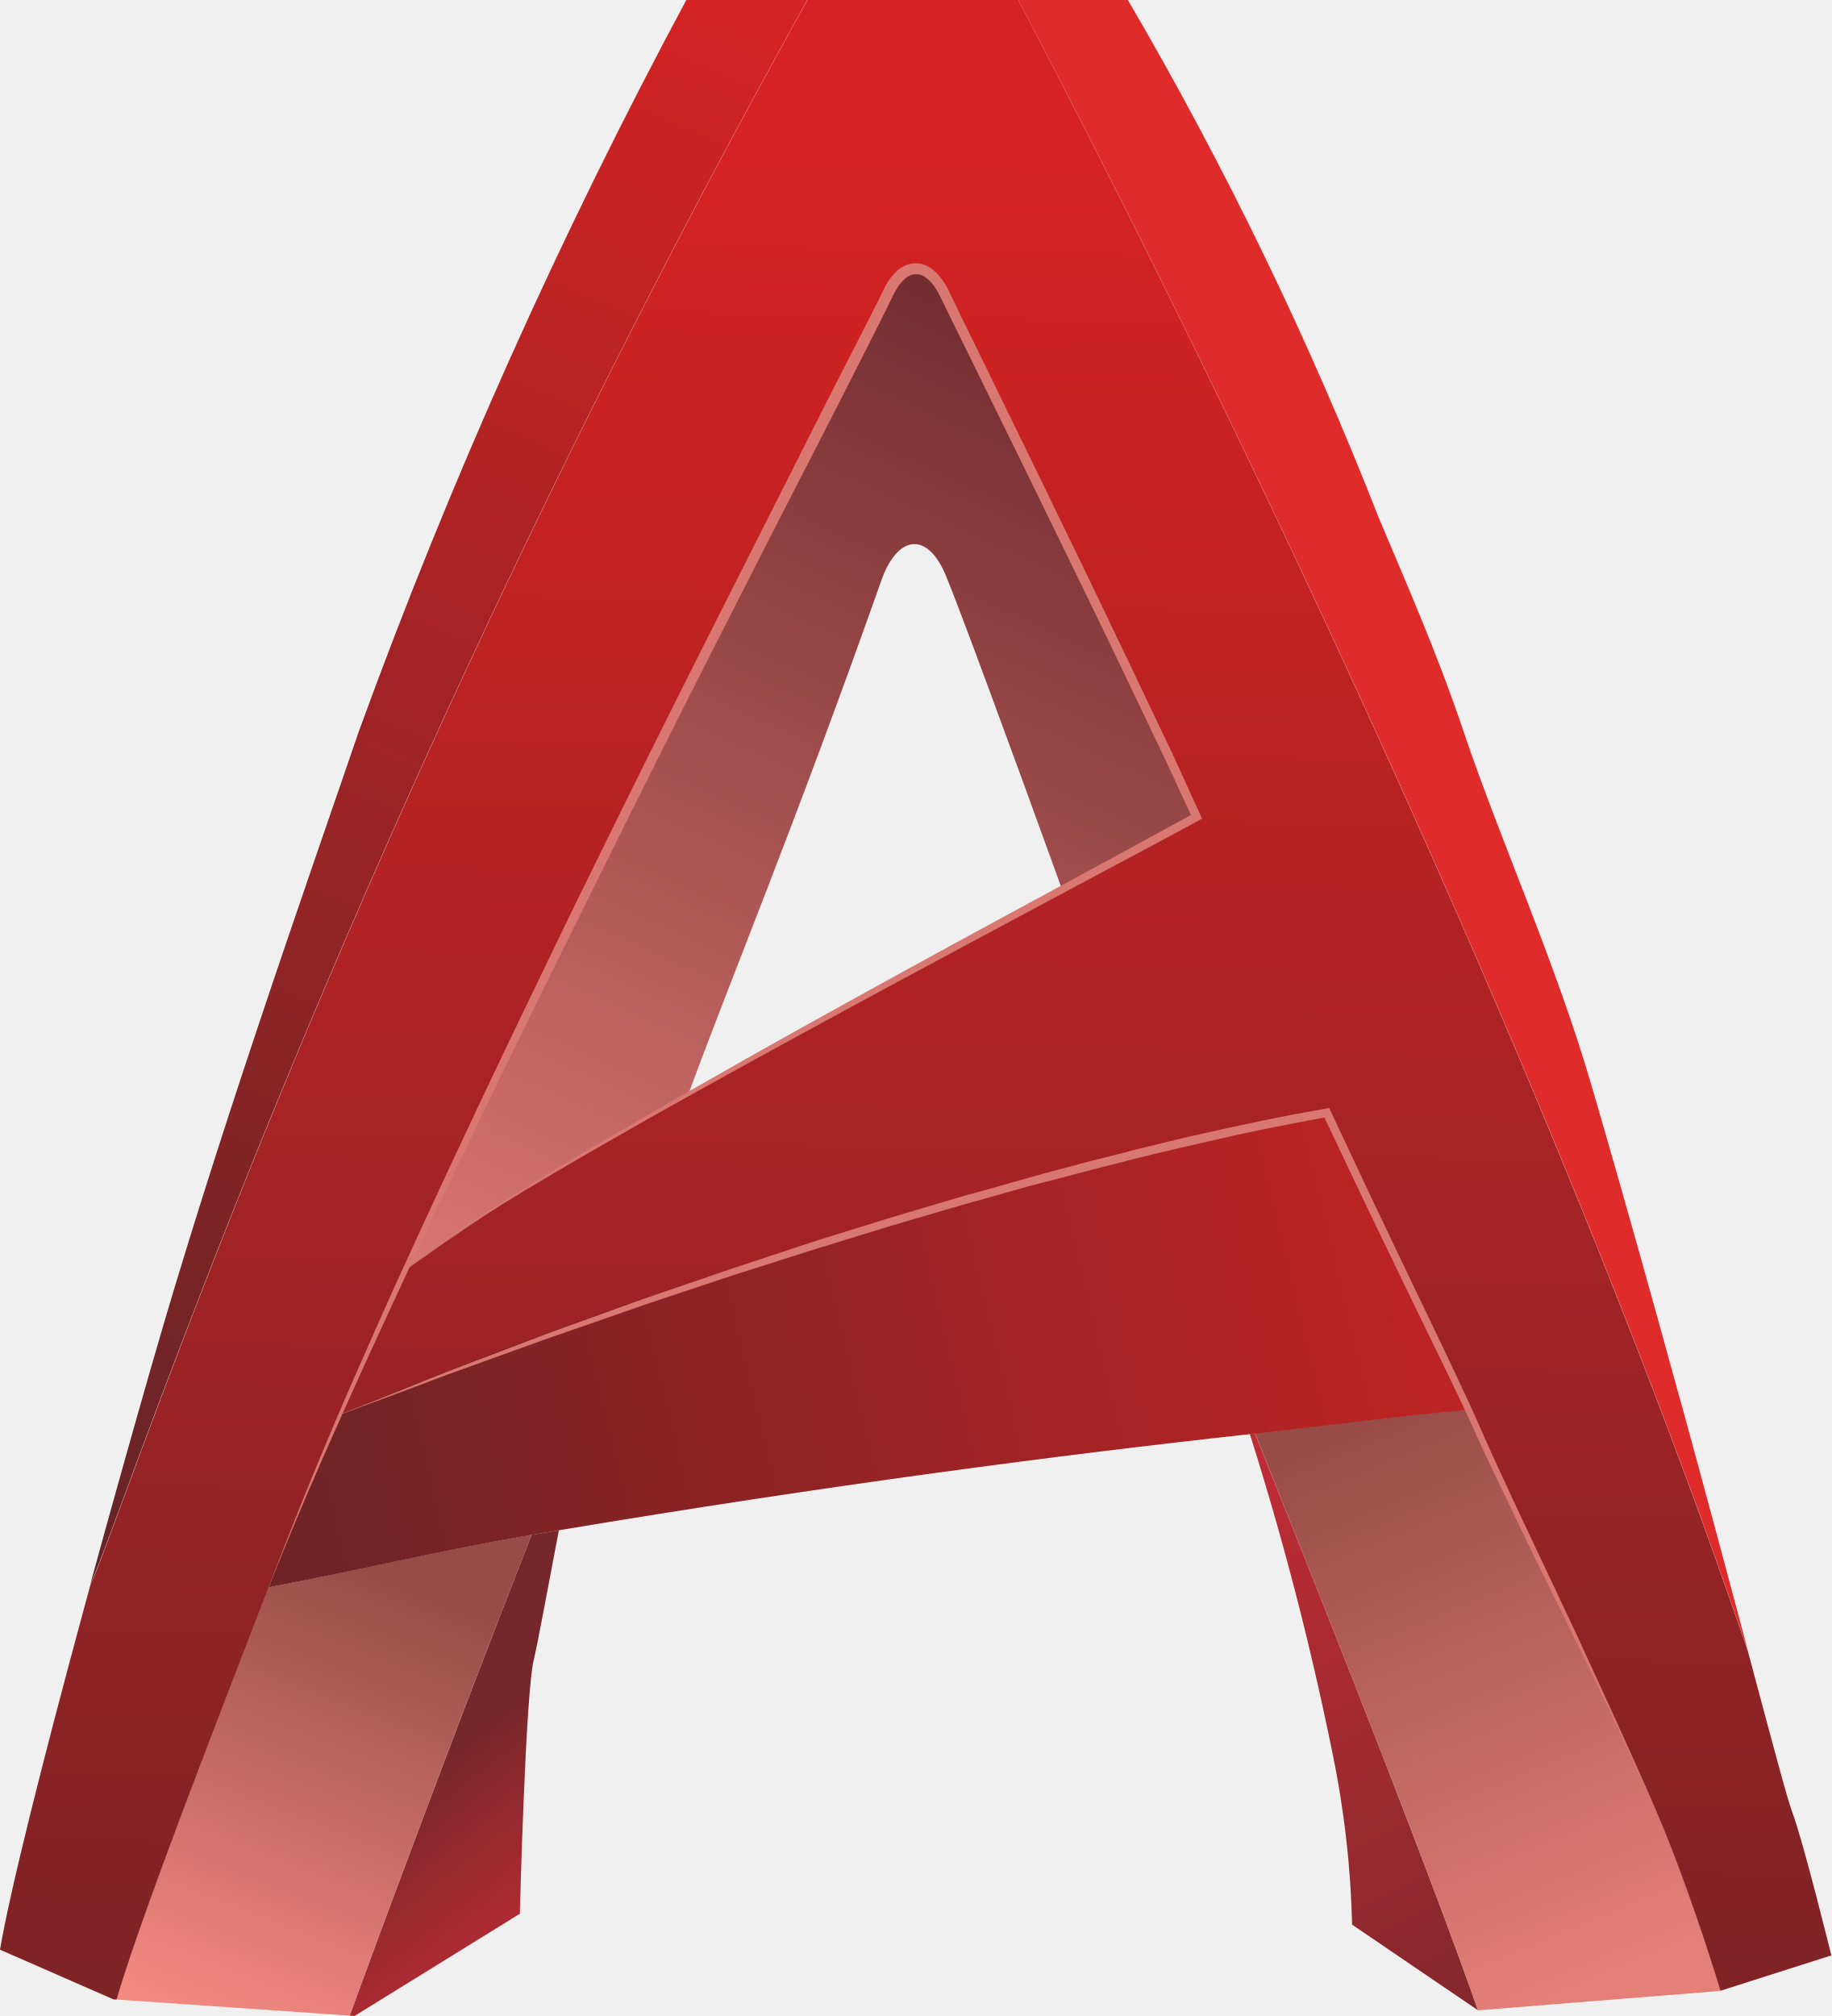
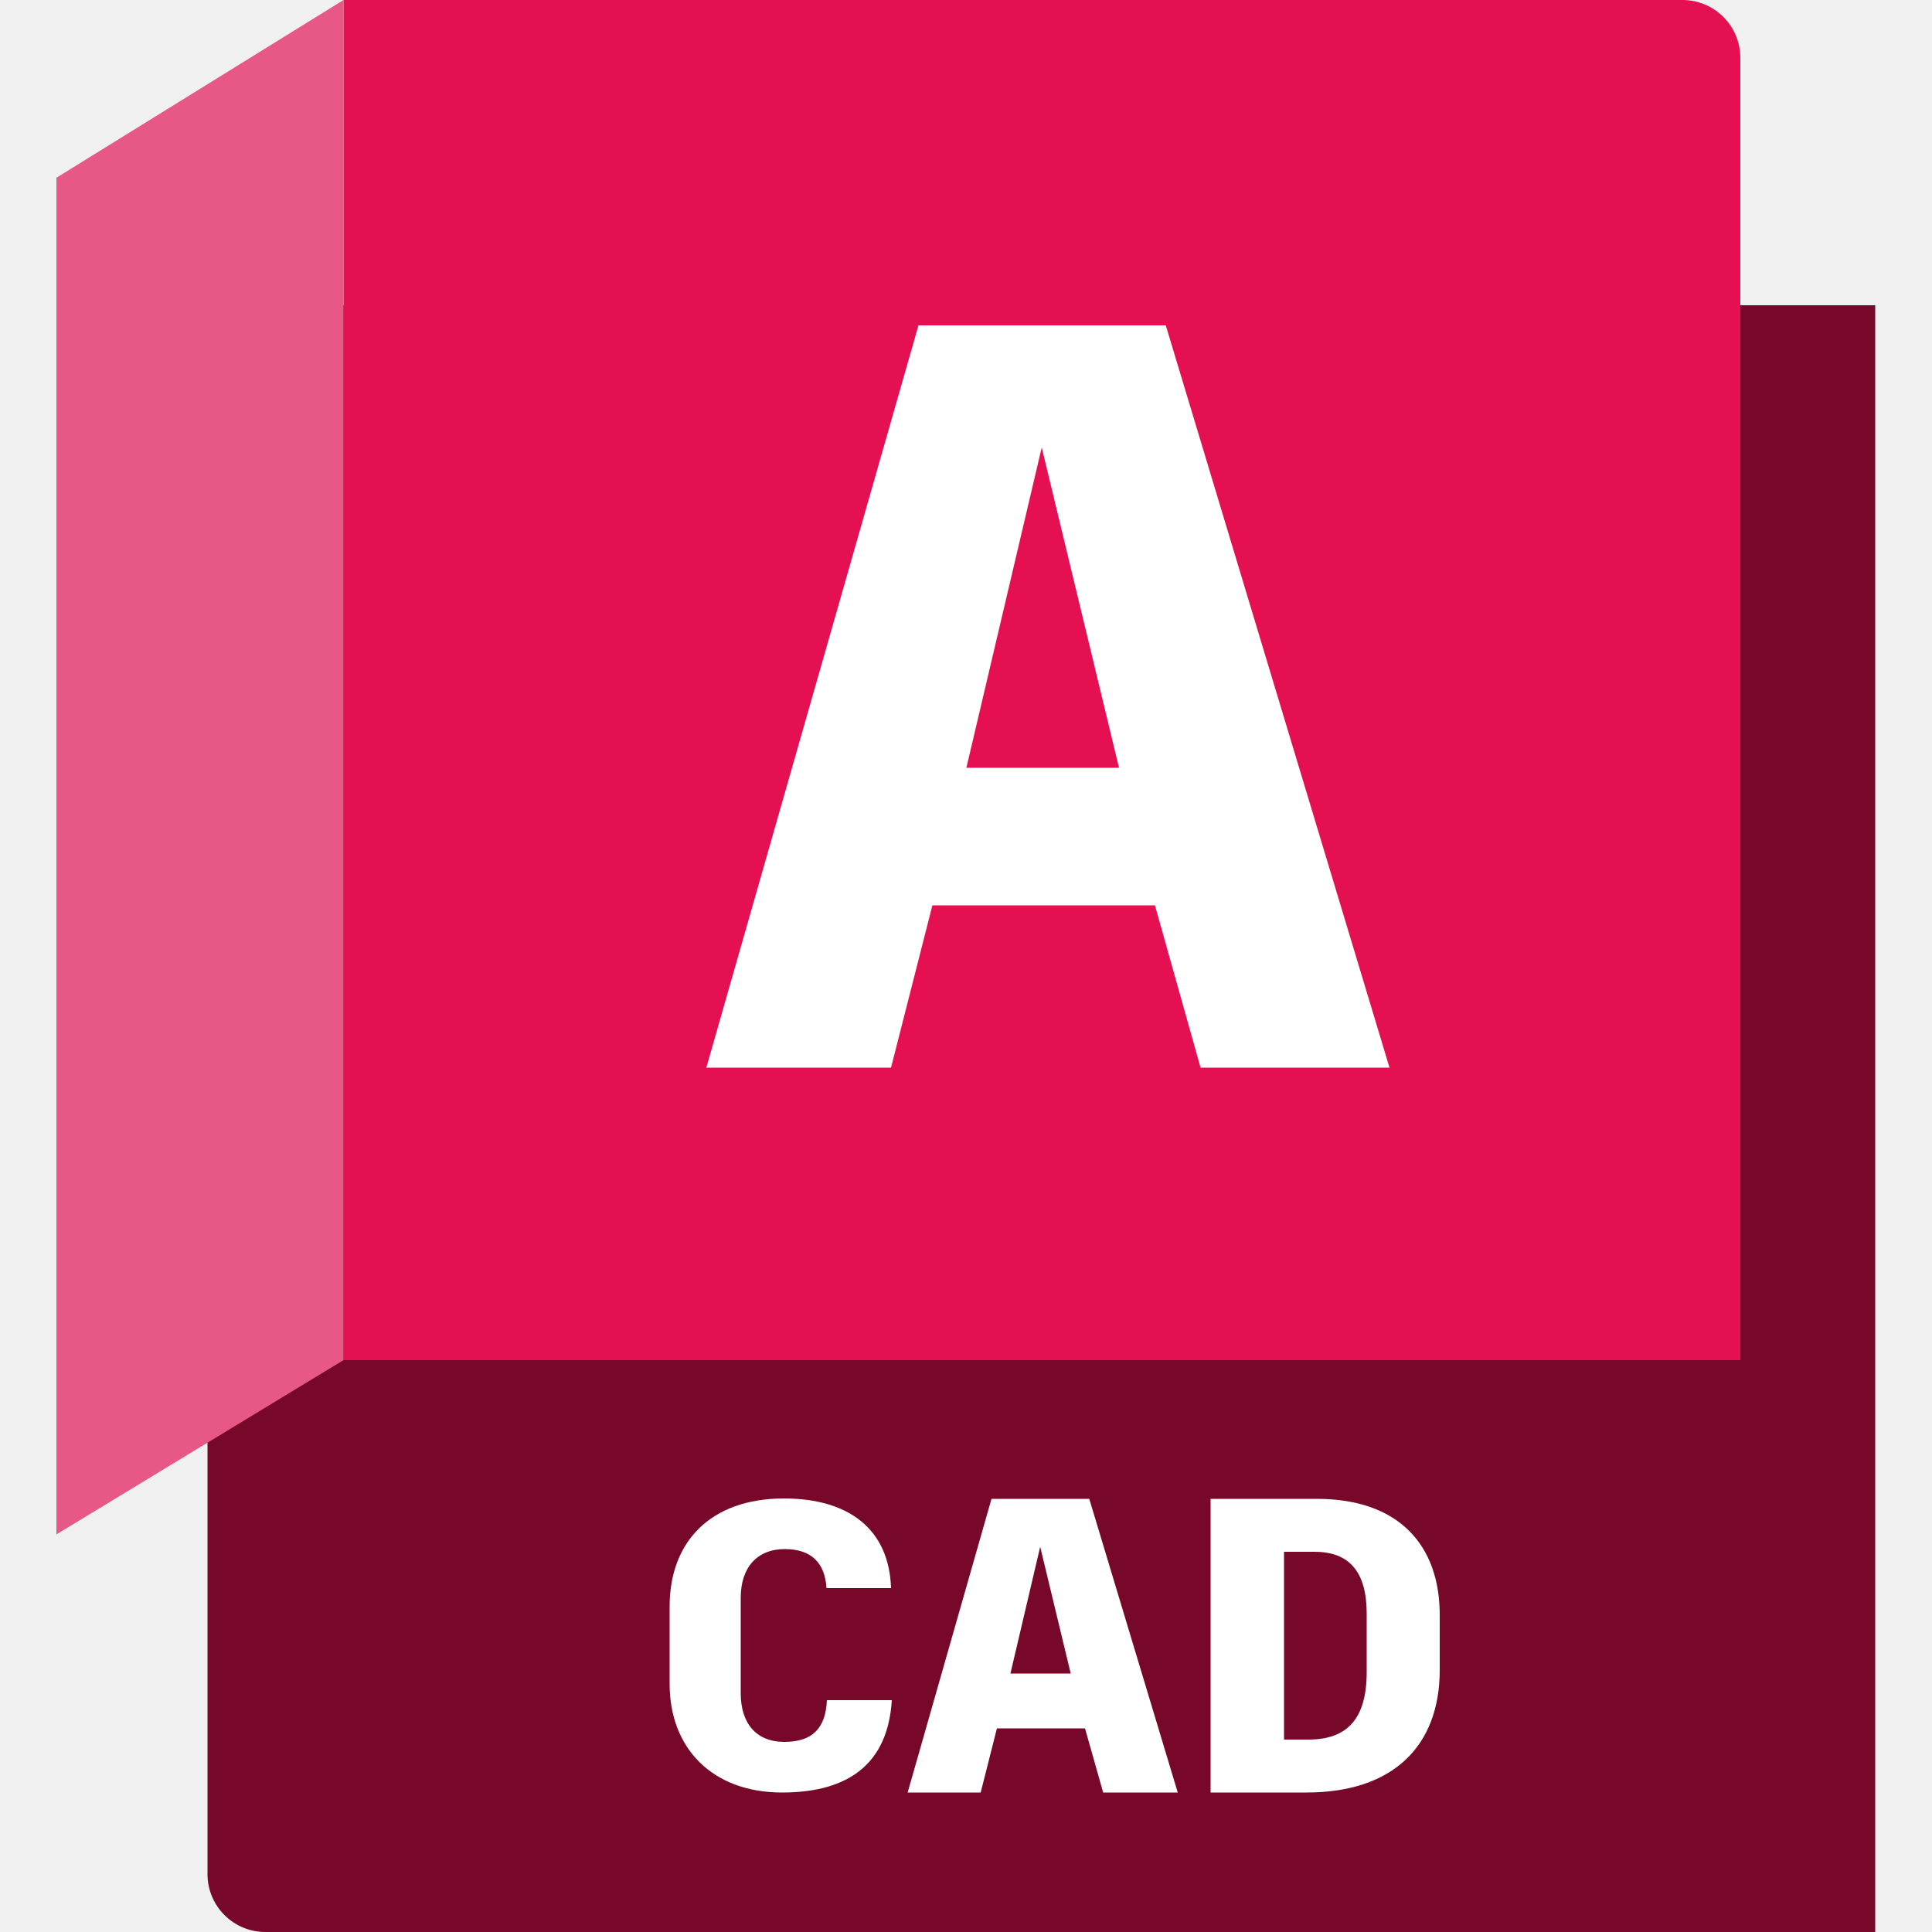
- <svg xmlns="http://www.w3.org/2000/svg" xmlns:xlink="http://www.w3.org/1999/xlink" viewBox="0 0 454.24 500.01">
-   <defs>
-     <style>.cls-1{fill:url(#linear-gradient);}.cls-2{fill:url(#linear-gradient-2);}.cls-3{fill:url(#linear-gradient-3);}.cls-4{fill:url(#linear-gradient-4);}.cls-5{fill:url(#linear-gradient-5);}.cls-6{fill:#e02b2b;}.cls-7{fill:url(#linear-gradient-6);}.cls-8{fill:url(#linear-gradient-7);}.cls-9{fill:url(#linear-gradient-8);}.cls-10{fill:url(#linear-gradient-9);}.cls-11{fill:#d97871;}</style>
-     <linearGradient id="linear-gradient" x1="55.2" y1="501.74" x2="98.29" y2="391.57" gradientUnits="userSpaceOnUse">
-       <stop offset="0" stop-color="#f38981" />
-       <stop offset="1" stop-color="#974c48" />
-     </linearGradient>
-     <linearGradient id="linear-gradient-2" x1="395.93" y1="491.13" x2="338.35" y2="353" gradientUnits="userSpaceOnUse">
-       <stop offset="0" stop-color="#e48078" />
-       <stop offset="1" stop-color="#984c48" />
-     </linearGradient>
-     <linearGradient id="linear-gradient-3" x1="140.22" y1="475.31" x2="108.47" y2="434.29" gradientUnits="userSpaceOnUse">
-       <stop offset="0" stop-color="#b82b33" />
-       <stop offset="1" stop-color="#75272b" />
-     </linearGradient>
-     <linearGradient id="linear-gradient-4" x1="303.08" y1="374.68" x2="362.06" y2="496.38" gradientUnits="userSpaceOnUse">
-       <stop offset="0" stop-color="#bd2c34" />
-       <stop offset="1" stop-color="#83282d" />
-     </linearGradient>
-     <linearGradient id="linear-gradient-5" x1="21.66" y1="374.17" x2="181.7" y2="1.57" gradientUnits="userSpaceOnUse">
-       <stop offset="0" stop-color="#682427" />
-       <stop offset="1" stop-color="#d42323" />
-     </linearGradient>
-     <linearGradient id="linear-gradient-6" x1="91.12" y1="349.93" x2="91.77" y2="317.84" gradientUnits="userSpaceOnUse">
-       <stop offset="0" stop-color="#7e2326" />
-       <stop offset="1" stop-color="#d62222" />
-     </linearGradient>
-     <linearGradient id="linear-gradient-7" x1="226.93" y1="493.76" x2="236.22" y2="39.61" xlink:href="#linear-gradient-6" />
-     <linearGradient id="linear-gradient-8" x1="162.22" y1="338.03" x2="276.71" y2="88.23" gradientUnits="userSpaceOnUse">
-       <stop offset="0" stop-color="#d77570" />
-       <stop offset="1" stop-color="#722c30" />
-     </linearGradient>
-     <linearGradient id="linear-gradient-9" x1="80.64" y1="376.06" x2="347.23" y2="312.12" gradientUnits="userSpaceOnUse">
-       <stop offset="0" stop-color="#702326" />
-       <stop offset="1" stop-color="#bc2324" />
-     </linearGradient>
-   </defs>
-   <g id="Layer_2" data-name="Layer 2">
-     <g id="Layer_1-2" data-name="Layer 1">
-       <path class="cls-1" d="M66.66,393.68c24.89-4.81,42.19-9.13,65.18-13-20.42,52-38.84,102.08-45.11,119.24l-57.83-4C35.1,474.15,59.84,411.39,66.13,395l.54-1.42Z" />
-       <path class="cls-2" d="M411.17,449.9c7,16.5,13.19,35.9,15.6,43.76l-.31.15-59.77,4.79h-.08c-10.85-31.11-33.27-88.14-55.32-143.08v-.09c22.86-2.5,35.64-4.43,52.94-5.9.85,1.89,1.5,3.35,1.93,4.34,6.25,14.41,35.93,74.76,45,96" />
-       <path class="cls-3" d="M131.85,380.67l6.77-1.13c-3,15.63-5.34,28.59-6.2,32-2.09,8.24-3.48,63.11-3.48,63.11L87.94,500l-1.19-.08c6.27-17.15,24.69-67.19,45.11-119.26" />
-       <path class="cls-4" d="M311.25,355.5c22.09,54.92,44.47,112,55.32,143.07l-31.2-21.22a237.45,237.45,0,0,0-4.86-42.52A763.57,763.57,0,0,0,310,355.65h-.06Z" />
-       <path class="cls-5" d="M170.23,0h30A2571.94,2571.94,0,0,0,44,335.81c-3.61,9.47-6.77,17.9-9.48,25.2-6.93,18.7-10.93,29.82-12.07,31.71,2.67-9.73,5.48-19.88,8.4-30.26,2.07-7.33,4.17-14.79,6.34-22.33,16.29-57,37.8-117.82,51.91-159A1385.42,1385.42,0,0,1,170.23,0" />
-       <path class="cls-6" d="M416.66,346.89c-6.7-24.44-14.17-51.22-22-78-8.85-30.31-22.59-60.6-31.64-87.48-6.75-20.1-14.88-38.28-21.1-53.16A916.1,916.1,0,0,0,279.76,0h-27.2C266.26,26,304,99,345,189.65c11.67,25.79,23.6,53,35.33,81,10.53,25.09,20.87,50.78,30.7,76.6,8,20.87,15.55,41.82,22.64,62.59-4.6-17.24-10.41-39-17-63" />
-       <path class="cls-7" d="M83.76,350.22c5.79-15.5,14.78-33.92,15.42-35.05-.36.65-10.69,22.37-15.42,35.05" />
-       <path class="cls-8" d="M444.48,449.26h0c-1.16-3.09-5.06-17.7-10.85-39.4-7.08-20.76-14.64-41.7-22.64-62.59-9.83-25.82-20.18-51.51-30.7-76.6-11.73-28-23.66-55.21-35.33-81C304,99.06,266.25,26.06,252.56,0H200.27A2572.37,2572.37,0,0,0,44.07,335.81c-3.61,9.47-6.76,17.9-9.48,25.2-6.93,18.66-10.92,29.82-12.06,31.71l-1.62,5.94C10.4,437.38,2.47,469.09,0,483.56l28.19,12.35h.74C35.16,474.15,59.87,411.39,66.16,395l.54-1.42c4.14-11,11.07-27.16,17.78-42.79C164,319,245.29,293.64,329.08,276c14.1,30.28,29.4,61.08,35.15,73.66.83,1.84,1.5,3.26,1.93,4.33,6.29,14.38,36,74.75,45,96,7,16.5,13.19,35.9,15.59,43.76l27.49-8.77S447.33,456.81,444.48,449.26ZM100.91,313.87c15.19-27.6,113.76-230.65,120.48-243.2h0c3.08-5.76,7.23-7.41,12.51,1.36,4.66,7.77,48.67,98.72,62.92,130.56C282.81,209.69,132.57,288.89,100.91,313.87Z" />
-       <path class="cls-9" d="M233.85,72c5.3,7.81,48.82,99,62.92,130.56-12.5,7-19,11.15-33.19,18.44-13.64-37.74-25.77-70.59-29-78.32-4.6-11-12-10-16,1.36-21.7,61.47-38.44,101.5-47.73,127.08-30.69,17-51.23,30.21-70.52,44.1C114.89,280.67,214.6,82.72,221.39,70.66h-.06c2.93-5.2,4.72-4.12,6.09-4.12,1.93,0,3.16.72,6.41,5.48" />
-       <path class="cls-10" d="M329.12,276c14.12,30.25,29.41,61.07,35.15,73.65-17.29,1.46-30.08,3.4-52.94,5.9l-1.31.14c-47,5.15-104.89,12.73-171.4,23.85l-6.77,1.15c-23,3.93-40.29,8.24-65.18,13,7.27-20,11.61-27.63,17.75-43.29l-.09.47C163.39,317.73,245,292.36,329.12,276" />
-       <path class="cls-11" d="M101.55,313.75c3.74-2.82,7.59-5.5,11.48-8.1,1.94-1.3,3.91-2.57,5.87-3.86l5.92-3.78q6-3.74,11.93-7.37t12.07-7.2L161,276.36l12.19-7q12.19-7,24.47-13.82,24.56-13.66,49.26-27.06l24.7-13.39c8.24-4.48,16.48-8.92,24.66-13.45l-.46,1.39L289,188.33l-7-14.66c-2.32-4.89-4.69-9.77-7-14.64l-7.07-14.6-14.25-29.19L239.36,86.09l-3.59-7.29L234,75.16l-.9-1.82-.23-.46-.11-.23-.06-.11c-.16-.3-.34-.59-.5-.83A10.45,10.45,0,0,0,229.85,69,4,4,0,0,0,227,68a4.49,4.49,0,0,0-2.78,1.36,11.23,11.23,0,0,0-2.17,2.9c-.17.27-.29.55-.44.83l-.44.91-.89,1.83-1.81,3.64-3.66,7.26-7.35,14.48Q192.58,130.07,177.9,159t-29.12,58.05l-14.4,29.1q-7.17,14.57-14.24,29.17t-14,29.34c-4.6,9.75-9.2,19.59-13.7,29.42S83.51,353.8,79.16,363.7s-8.51,19.9-12.52,30c3.8-10.13,7.81-20.2,11.93-30.19S87,343.56,91.41,333.66c2.16-5,4.4-9.89,6.6-14.84L104.8,304q6.81-14.76,13.74-29.44t14-29.29c4.7-9.77,9.39-19.53,14.19-29.23Q161,186.9,175.64,157.9t29.29-58l7.38-14.45L216,78.21l1.82-3.61.9-1.83.44-.91c.17-.32.32-.64.5-1a14.38,14.38,0,0,1,2.7-3.55,7.12,7.12,0,0,1,4.41-2,6.24,6.24,0,0,1,2.53.38,8.11,8.11,0,0,1,2.1,1.2,13.48,13.48,0,0,1,2.93,3.41c.21.33.38.62.54.91l.07.11.1.19.1.22.22.46.89,1.82L238,77.71,241.59,85l14.24,29.18L270,143.38,277,158c2.34,4.88,4.7,9.76,7,14.65l7,14.69,6.74,14.79.41.92-.89.48c-8.23,4.49-16.51,8.87-24.78,13.28L247.7,230.06q-24.78,13.24-49.45,26.69l-12.33,6.76-12.29,6.79-12.25,6.85-12.08,6.9q-6.09,3.49-12.14,7.05t-12,7.22l-6,3.68c-2,1.26-4,2.5-5.92,3.77-3.93,2.55-7.81,5.16-11.6,7.91" />
-       <path class="cls-11" d="M84.85,350.65l14.84-5.93,7.44-3,3.7-1.47,3.74-1.43,14.94-5.68c2.5-.94,5-1.91,7.48-2.84l7.52-2.71,15.05-5.43L174.67,317c2.51-.87,5-1.76,7.59-2.6l7.59-2.51,7.6-2.51c2.52-.83,5.06-1.67,7.59-2.45l15.28-4.75,15.33-4.56c2.55-.77,5.11-1.5,7.68-2.16l7.71-2.19,3.85-1.08,3.86-1.09,7.72-2.05q3.87-1.07,7.75-2l7.76-2c2.58-.65,5.18-1.25,7.77-1.9s5.19-1.25,7.8-1.82l7.8-1.74,7.83-1.65c5.24-1.09,10.47-2.07,15.74-3l.78-.12.33.71,10.23,21.75L350.63,319l5.21,10.85c1.73,3.61,3.47,7.23,5.15,10.85l2.55,5.43c.84,1.8,1.7,3.64,2.49,5.46,1.63,3.66,3.25,7.33,4.92,11q5,10.85,10.18,21.78l5.12,10.84L391.34,406l5,10.91,5,10.91,4.94,11c1.63,3.67,3.17,7.37,4.76,11.05-1.67-3.64-3.31-7.3-5-10.93l-5-10.86-5.22-10.85-5.25-10.85L380,384.94q-5.24-10.85-10.43-21.71-2.56-5.42-5-10.91c-.81-1.83-1.67-3.62-2.55-5.42l-2.59-5.43-10.5-21.62-10.46-21.69-10.3-21.71,1.08.59c-5.24.93-10.46,2-15.67,3l-7.79,1.66L298,283.49c-2.61.57-5.19,1.2-7.78,1.8s-5.18,1.22-7.77,1.86l-7.75,2c-2.58.63-5.16,1.28-7.73,2l-7.72,2-3.87,1-3.85,1.09-7.69,2.17c-2.57.71-5.13,1.42-7.68,2.17l-15.33,4.5-15.27,4.7c-2.55.76-5.09,1.57-7.6,2.38l-7.59,2.42L182.74,316c-2.54.81-5.06,1.68-7.6,2.51L160,323.57l-15.09,5.26-7.6,2.63c-2.52.86-5,1.8-7.52,2.69l-15,5.41L111,340.93l-3.74,1.4-7.48,2.82-14.89,5.5" />
+ <svg xmlns="http://www.w3.org/2000/svg" xmlns:xlink="http://www.w3.org/1999/xlink" version="1.1" id="Layer_1" x="0px" y="0px" viewBox="0 0 500 500" style="enable-background:new 0 0 500 500;" xml:space="preserve">
+   <style type="text/css">
+ 	.st0{clip-path:url(#SVGID_00000170964812612550493120000005797477908551757986_);}
+ 	.st1{fill:#780829;}
+ 	.st2{fill:#E51051;}
+ 	.st3{fill:#E85886;}
+ 	.st4{clip-path:url(#SVGID_00000170964812612550493120000005797477908551757986_);fill:#FFFFFF;}
+ 	.st5{fill:#FFFFFF;}
+ </style>
+   <g>
+     <defs>
+       <rect id="SVGID_1_" width="500" height="500" />
+     </defs>
+     <clipPath id="SVGID_00000125574655521422870100000015125254255585703319_">
+       <use xlink:href="#SVGID_1_" style="overflow:visible;" />
+     </clipPath>
+     <g style="clip-path:url(#SVGID_00000125574655521422870100000015125254255585703319_);">
+       <g>
+         <path class="st1" d="M68.7,500h416.6V79H53.7v406C53.7,493.3,60.4,500,68.7,500z" />
+         <path class="st2" d="M450.4,352H88.9V0h346.5c8.3,0,15,6.7,15,15V352z" />
+         <polygon class="st3" points="88.9,352 14.6,397.1 14.6,46 88.9,0    " />
+       </g>
+     </g>
+     <path style="clip-path:url(#SVGID_00000125574655521422870100000015125254255585703319_);fill:#FFFFFF;" d="M310.7,276.3h48.9   L301.7,84.2h-64l-54.9,192.1h47.8l10.7-42h57.6L310.7,276.3z M289.6,198.7h-39.5l19.5-82.9L289.6,198.7z" />
+     <g style="clip-path:url(#SVGID_00000125574655521422870100000015125254255585703319_);">
+       <path class="st5" d="M202.4,463.9c17.4,0,27.4-7.6,28.4-23.9H214c-0.3,7-3.5,10.8-11,10.8c-7.3,0-11.3-4.8-11.3-12.6v-24.7    c0-7.8,4.2-12.6,11.4-12.6c7,0,10.4,3.7,10.8,10.1h16.7c-0.5-15.3-11-23.2-27.7-23.2c-19.1,0-29.6,11.3-29.6,27.9v20.1    C173.3,452.5,184.4,463.9,202.4,463.9z" />
+       <path class="st5" d="M340.8,387.9h-8.5h-19v76h14.5h10.3c22.6,0,34.5-12.2,34.5-31.7v-14C372.7,400,362.1,387.9,340.8,387.9z     M353.7,432.7c0,12.1-5,17.5-15.1,17.5h-6.3v-48.6h7.9c9.1,0,13.5,5.3,13.5,16V432.7z" />
+       <path class="st5" d="M285.5,463.9h19.3l-22.9-76h-25.3l-21.7,76h18.9l4.2-16.6h22.8L285.5,463.9z M277.1,433.1h-15.6l7.7-32.8    L277.1,433.1z" />
    </g>
  </g>
</svg>
